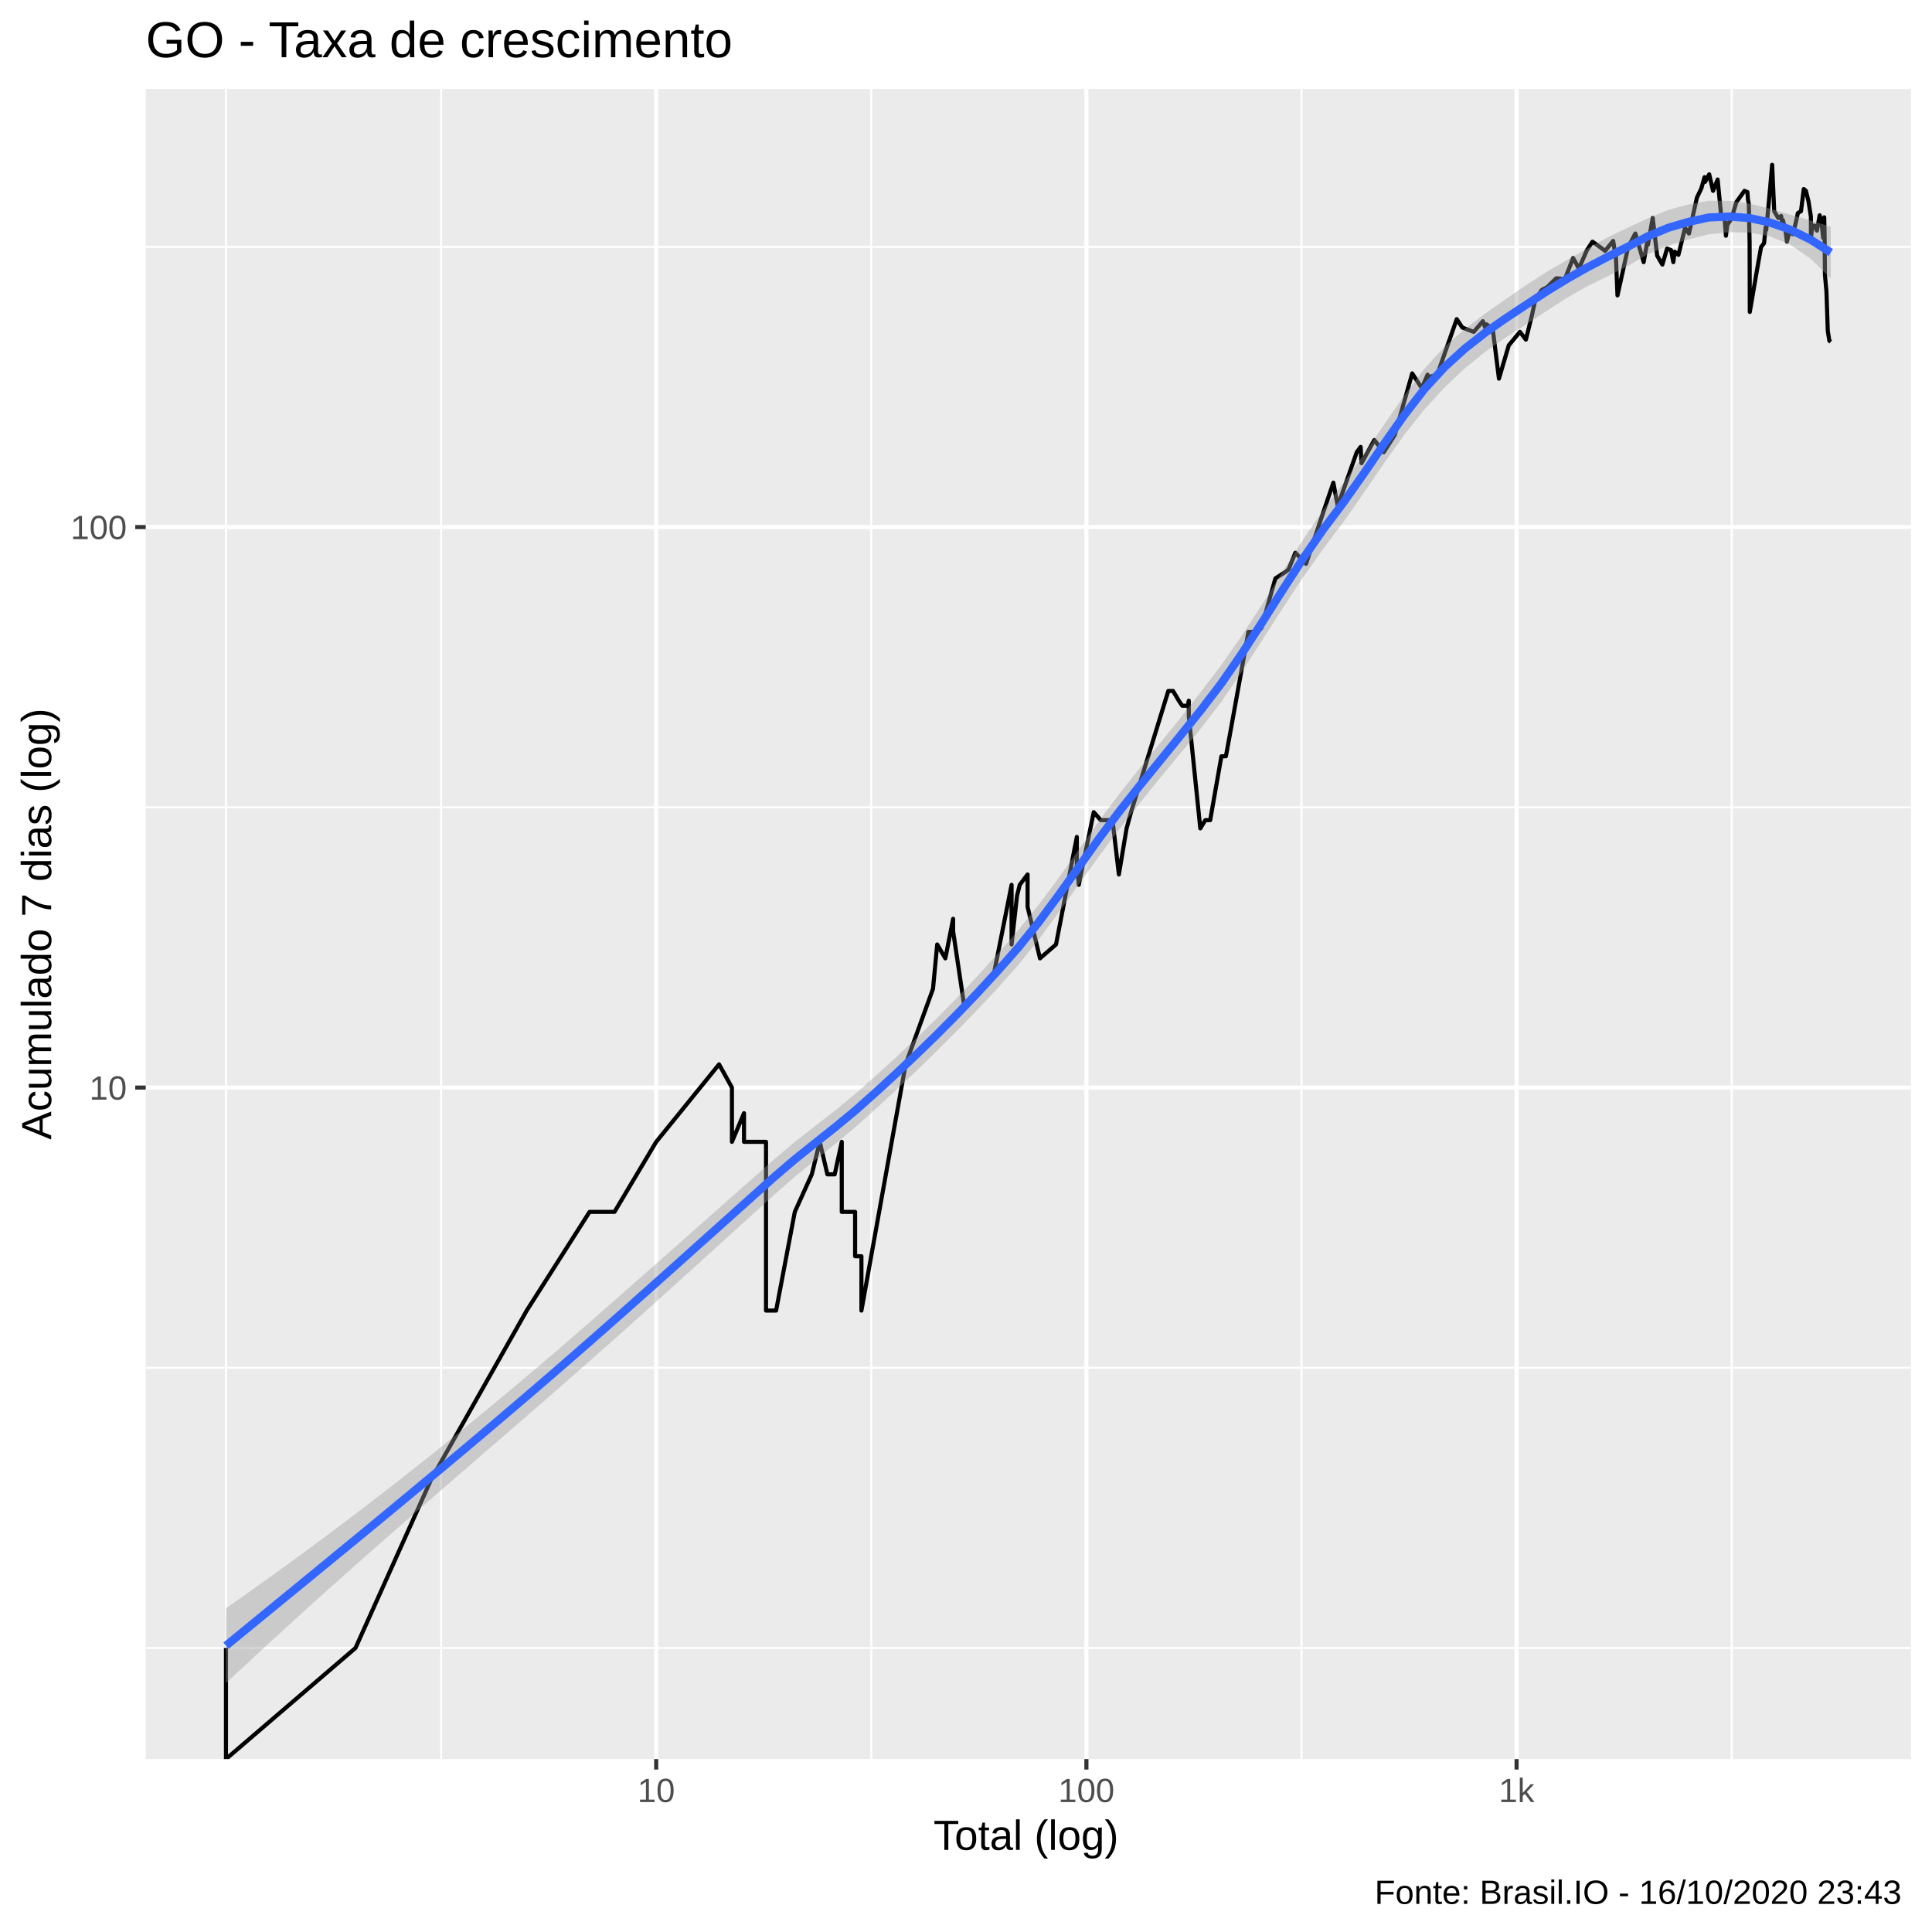
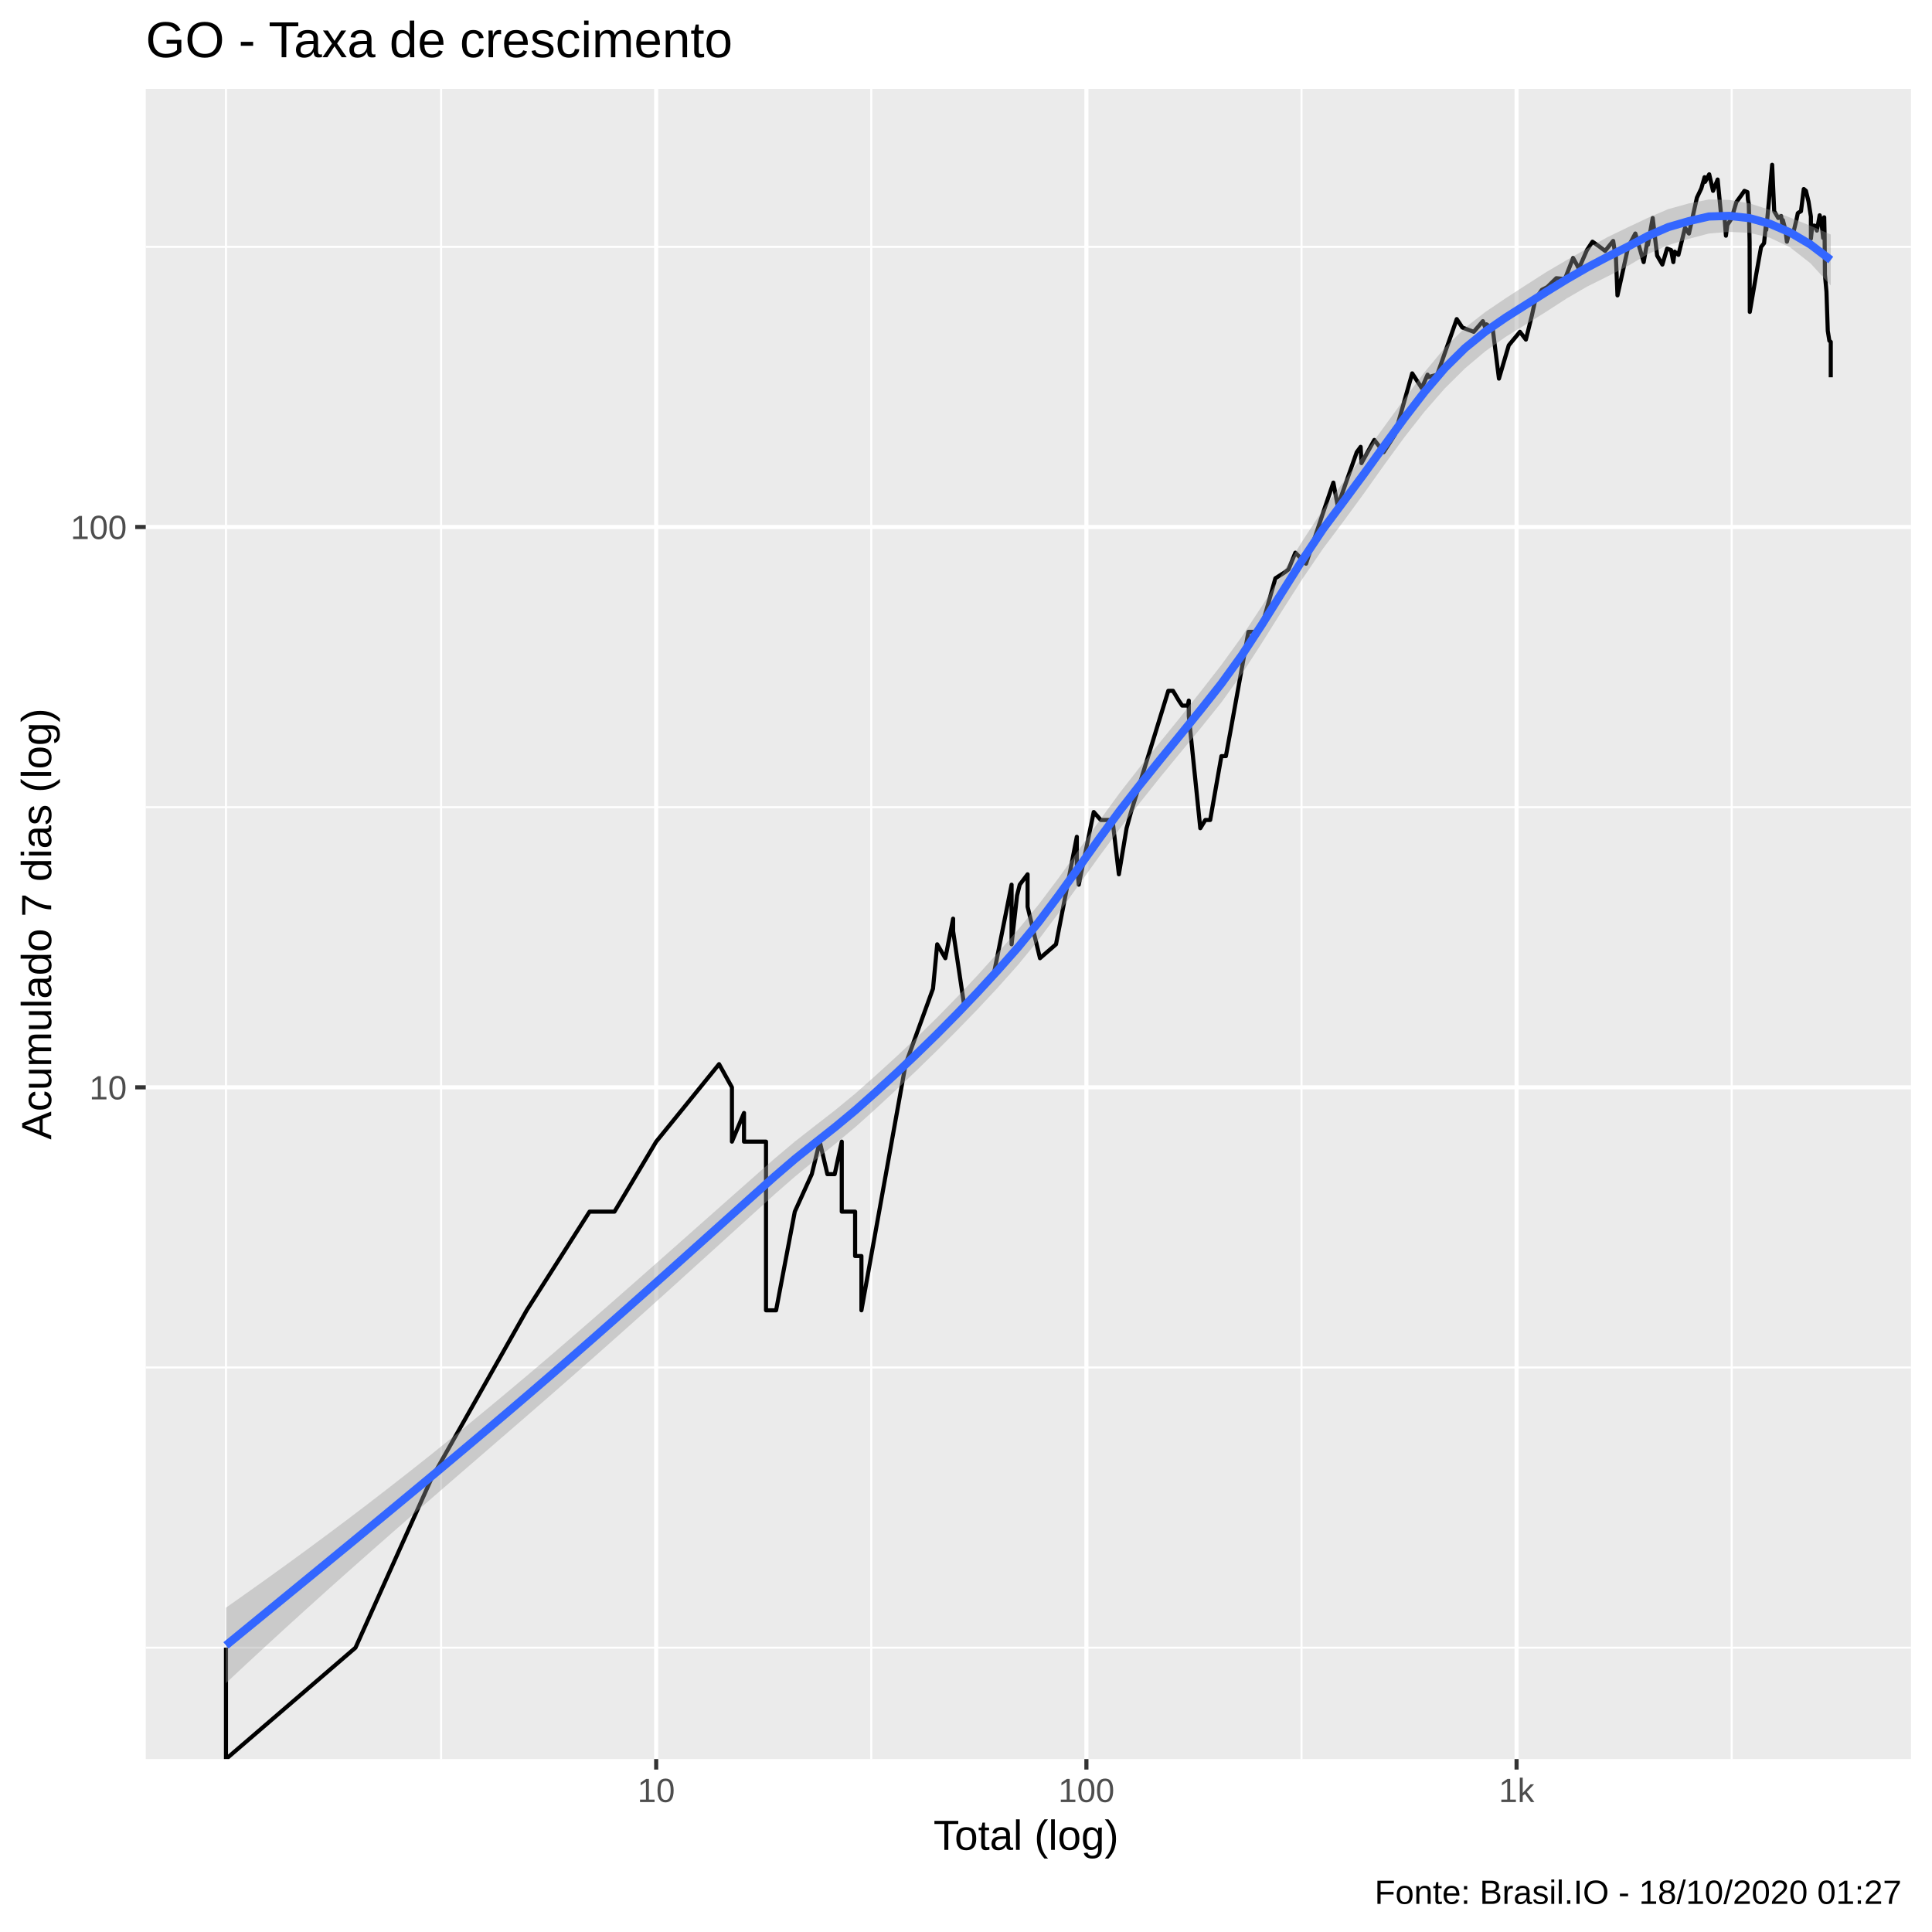
<svg xmlns="http://www.w3.org/2000/svg" viewBox="0 0 504.00 504.00">
  <defs>
    <style type="text/css">
    line, polyline, polygon, path, rect, circle {
      fill: none;
      stroke: #000000;
      stroke-linecap: round;
      stroke-linejoin: round;
      stroke-miterlimit: 10.00;
    }
  </style>
  </defs>
  <rect width="100%" height="100%" style="stroke: none; fill: #FFFFFF;" />
  <rect x="-0" y="0.00" width="504.00" height="504.00" style="stroke-width: 1.07; stroke: #FFFFFF; fill: #FFFFFF;" />
  <defs>
    <clipPath id="cpMzguMDJ8NDk4LjUyfDQ1OC44OHwyMy4xOQ==">
      <rect x="38.02" y="23.19" width="460.50" height="435.69" />
    </clipPath>
  </defs>
  <rect x="38.02" y="23.19" width="460.50" height="435.69" style="stroke-width: 1.07; stroke: none; fill: #EBEBEB;" clip-path="url(#cpMzguMDJ8NDk4LjUyfDQ1OC44OHwyMy4xOQ==)" />
-   <polyline points="38.02,429.91 498.52,429.91 " style="stroke-width: 0.53; stroke: #FFFFFF; stroke-linecap: butt;" clip-path="url(#cpMzguMDJ8NDk4LjUyfDQ1OC44OHwyMy4xOQ==)" />
-   <polyline points="38.02,356.81 498.52,356.81 " style="stroke-width: 0.53; stroke: #FFFFFF; stroke-linecap: butt;" clip-path="url(#cpMzguMDJ8NDk4LjUyfDQ1OC44OHwyMy4xOQ==)" />
-   <polyline points="38.02,210.60 498.52,210.60 " style="stroke-width: 0.53; stroke: #FFFFFF; stroke-linecap: butt;" clip-path="url(#cpMzguMDJ8NDk4LjUyfDQ1OC44OHwyMy4xOQ==)" />
-   <polyline points="38.02,64.40 498.52,64.40 " style="stroke-width: 0.53; stroke: #FFFFFF; stroke-linecap: butt;" clip-path="url(#cpMzguMDJ8NDk4LjUyfDQ1OC44OHwyMy4xOQ==)" />
+   <polyline points="38.02,429.83 498.52,429.83 " style="stroke-width: 0.53; stroke: #FFFFFF; stroke-linecap: butt;" clip-path="url(#cpMzguMDJ8NDk4LjUyfDQ1OC44OHwyMy4xOQ==)" />
+   <polyline points="38.02,356.74 498.52,356.74 " style="stroke-width: 0.53; stroke: #FFFFFF; stroke-linecap: butt;" clip-path="url(#cpMzguMDJ8NDk4LjUyfDQ1OC44OHwyMy4xOQ==)" />
+   <polyline points="38.02,210.57 498.52,210.57 " style="stroke-width: 0.53; stroke: #FFFFFF; stroke-linecap: butt;" clip-path="url(#cpMzguMDJ8NDk4LjUyfDQ1OC44OHwyMy4xOQ==)" />
+   <polyline points="38.02,64.39 498.52,64.39 " style="stroke-width: 0.53; stroke: #FFFFFF; stroke-linecap: butt;" clip-path="url(#cpMzguMDJ8NDk4LjUyfDQ1OC44OHwyMy4xOQ==)" />
  <polyline points="58.95,458.88 58.95,23.19 " style="stroke-width: 0.53; stroke: #FFFFFF; stroke-linecap: butt;" clip-path="url(#cpMzguMDJ8NDk4LjUyfDQ1OC44OHwyMy4xOQ==)" />
  <polyline points="115.07,458.88 115.07,23.19 " style="stroke-width: 0.53; stroke: #FFFFFF; stroke-linecap: butt;" clip-path="url(#cpMzguMDJ8NDk4LjUyfDQ1OC44OHwyMy4xOQ==)" />
  <polyline points="227.29,458.88 227.29,23.19 " style="stroke-width: 0.53; stroke: #FFFFFF; stroke-linecap: butt;" clip-path="url(#cpMzguMDJ8NDk4LjUyfDQ1OC44OHwyMy4xOQ==)" />
  <polyline points="339.52,458.88 339.52,23.19 " style="stroke-width: 0.53; stroke: #FFFFFF; stroke-linecap: butt;" clip-path="url(#cpMzguMDJ8NDk4LjUyfDQ1OC44OHwyMy4xOQ==)" />
  <polyline points="451.74,458.88 451.74,23.19 " style="stroke-width: 0.53; stroke: #FFFFFF; stroke-linecap: butt;" clip-path="url(#cpMzguMDJ8NDk4LjUyfDQ1OC44OHwyMy4xOQ==)" />
-   <polyline points="38.02,283.71 498.52,283.71 " style="stroke-width: 1.07; stroke: #FFFFFF; stroke-linecap: butt;" clip-path="url(#cpMzguMDJ8NDk4LjUyfDQ1OC44OHwyMy4xOQ==)" />
-   <polyline points="38.02,137.50 498.52,137.50 " style="stroke-width: 1.07; stroke: #FFFFFF; stroke-linecap: butt;" clip-path="url(#cpMzguMDJ8NDk4LjUyfDQ1OC44OHwyMy4xOQ==)" />
+   <polyline points="38.02,283.65 498.52,283.65 " style="stroke-width: 1.07; stroke: #FFFFFF; stroke-linecap: butt;" clip-path="url(#cpMzguMDJ8NDk4LjUyfDQ1OC44OHwyMy4xOQ==)" />
+   <polyline points="38.02,137.48 498.52,137.48 " style="stroke-width: 1.07; stroke: #FFFFFF; stroke-linecap: butt;" clip-path="url(#cpMzguMDJ8NDk4LjUyfDQ1OC44OHwyMy4xOQ==)" />
  <polyline points="171.18,458.88 171.18,23.19 " style="stroke-width: 1.07; stroke: #FFFFFF; stroke-linecap: butt;" clip-path="url(#cpMzguMDJ8NDk4LjUyfDQ1OC44OHwyMy4xOQ==)" />
  <polyline points="283.41,458.88 283.41,23.19 " style="stroke-width: 1.07; stroke: #FFFFFF; stroke-linecap: butt;" clip-path="url(#cpMzguMDJ8NDk4LjUyfDQ1OC44OHwyMy4xOQ==)" />
  <polyline points="395.63,458.88 395.63,23.19 " style="stroke-width: 1.07; stroke: #FFFFFF; stroke-linecap: butt;" clip-path="url(#cpMzguMDJ8NDk4LjUyfDQ1OC44OHwyMy4xOQ==)" />
-   <polyline points="58.95,429.91 58.95,429.91 58.95,429.91 58.95,429.91 58.95,429.91 58.95,429.91 58.95,429.91 58.95,458.88 92.74,429.91 92.74,429.91 112.50,385.90 137.40,341.89 137.40,341.89 153.80,316.14 153.80,316.14 160.30,316.14 171.18,297.87 187.58,277.65 190.94,283.71 190.94,283.71 190.94,297.87 194.09,290.40 194.09,297.87 199.83,297.87 199.83,341.89 202.46,341.89 202.46,341.89 207.34,316.14 211.77,306.35 213.85,297.87 215.84,306.35 215.84,306.35 217.75,306.35 219.59,297.87 219.59,316.14 223.07,316.14 223.07,327.72 224.72,327.72 224.72,327.72 224.72,341.89 236.25,277.65 243.39,257.96 244.49,246.38 246.61,250.01 246.61,250.01 248.64,239.69 248.64,242.95 251.53,262.34 259.31,253.86 263.89,230.82 263.89,246.38 265.32,233.64 266.02,230.82 268.07,228.12 268.07,236.59 271.30,250.01 275.48,246.38 280.91,218.33 280.91,223.03 280.91,225.52 281.42,230.82 285.32,211.87 287.16,213.95 290.22,213.95 291.88,228.12 293.89,216.10 293.89,216.10 295.05,211.87 304.77,180.25 306.01,180.25 307.52,182.79 308.40,184.10 309.84,184.10 310.12,182.79 310.12,186.81 313.12,216.10 314.43,213.95 315.70,213.95 318.63,197.29 319.80,197.29 320.94,191.09 325.67,164.85 327.87,164.85 329.03,163.88 332.71,150.88 335.13,149.33 336.13,148.57 337.92,144.19 340.70,147.08 345.15,133.80 347.83,125.92 348.98,132.03 353.93,117.97 354.95,116.59 355.17,120.84 358.52,114.79 360.96,117.97 363.85,113.47 368.40,97.41 370.90,101.24 372.41,97.75 372.41,98.44 374.93,97.75 380.02,83.25 381.48,85.45 384.45,86.57 386.84,83.79 387.54,85.73 387.77,84.61 389.40,85.73 391.03,98.78 393.59,90.09 396.50,86.57 398.06,88.60 399.65,82.17 400.54,78.06 402.23,75.62 403.62,74.90 406.00,72.58 408.23,72.80 410.37,67.32 411.33,69.02 411.86,70.11 413.98,65.25 415.43,63.05 417.12,64.24 418.72,65.45 420.83,62.85 421.23,65.45 421.52,66.48 421.95,77.07 424.74,64.44 426.61,60.92 427.53,64.04 428.78,68.38 429.83,62.46 429.90,63.84 431.14,56.87 432.30,66.69 433.66,69.02 434.89,64.84 435.93,65.25 436.52,68.38 436.86,65.66 437.85,66.48 439.58,59.42 440.60,60.92 442.67,51.57 443.82,49.16 444.67,46.22 444.81,47.44 445.88,45.47 446.88,49.79 448.08,46.83 448.96,55.81 449.89,56.87 450.24,61.50 450.60,58.68 451.69,57.05 452.96,52.73 454.16,51.08 455.06,49.79 455.85,50.11 455.99,52.07 456.21,53.23 456.42,63.25 456.47,81.38 458.13,71.67 459.41,64.44 460.19,63.44 460.61,59.23 460.76,59.98 461.67,50.11 462.30,42.99 462.84,55.11 463.89,56.87 464.64,56.34 464.90,58.13 465.09,57.41 465.76,59.98 466.15,63.05 466.80,60.54 467.73,61.11 468.66,57.23 468.99,55.64 469.18,55.46 469.82,55.11 470.55,49.31 471.11,49.79 471.79,52.56 472.41,56.52 472.41,62.27 472.76,58.87 473.36,58.87 473.97,60.17 474.70,56.16 475.21,58.50 475.61,62.07 475.88,56.69 475.98,61.30 476.07,71.67 476.47,76.10 476.81,86.29 477.22,88.89 477.59,89.19 " style="stroke-width: 1.07; stroke-linecap: butt;" clip-path="url(#cpMzguMDJ8NDk4LjUyfDQ1OC44OHwyMy4xOQ==)" />
-   <polygon points="58.95,419.56 64.25,415.82 69.55,412.04 74.85,408.21 80.15,404.34 85.45,400.41 90.75,396.43 96.05,392.40 101.35,388.31 106.65,384.17 111.95,379.97 117.24,375.71 122.54,371.40 127.84,367.04 133.14,362.62 138.44,358.15 143.74,353.64 149.04,349.08 154.34,344.47 159.64,339.83 164.94,335.17 170.24,330.50 175.54,325.81 180.83,321.12 186.13,316.43 191.43,311.73 196.73,307.05 202.03,302.36 207.33,297.90 212.63,293.76 217.93,289.64 223.23,285.27 228.53,280.56 233.83,275.74 239.13,270.77 244.43,265.61 249.72,260.22 255.02,254.59 260.32,248.73 265.62,242.66 270.92,236.09 276.22,228.95 281.52,221.48 286.82,214.01 292.12,206.91 297.42,200.27 302.72,193.76 308.02,187.17 313.31,180.43 318.61,173.48 323.91,165.86 329.21,157.72 334.51,149.30 339.81,140.96 345.11,133.13 350.41,126.05 355.71,118.61 361.01,110.86 366.31,103.18 371.61,96.15 376.90,90.38 382.20,85.76 387.50,81.76 392.80,78.03 398.10,74.40 403.40,70.96 408.70,67.88 414.00,64.87 419.30,61.96 424.60,59.41 429.90,56.95 435.20,54.76 440.49,53.33 445.79,52.36 451.09,52.40 456.39,53.11 461.69,54.43 466.99,55.97 472.29,57.53 477.59,59.13 477.59,72.62 472.29,67.46 466.99,63.81 461.69,61.64 456.39,60.66 451.09,60.58 445.79,61.11 440.49,62.43 435.20,64.08 429.90,66.31 424.60,69.37 419.30,72.12 414.00,74.72 408.70,77.73 403.40,81.16 398.10,84.66 392.80,88.04 387.50,91.73 382.20,96.02 376.90,101.01 371.61,106.77 366.31,113.47 361.01,120.89 355.71,128.66 350.41,136.25 345.11,143.28 339.81,150.80 334.51,158.83 329.21,167.11 323.91,175.34 318.61,183.08 313.31,189.98 308.02,196.44 302.72,202.85 297.42,209.41 292.12,216.15 286.82,223.19 281.52,230.56 276.22,237.99 270.92,245.18 265.62,251.76 260.32,257.72 255.02,263.39 249.72,268.84 244.43,274.13 239.13,279.27 233.83,284.30 228.53,289.20 223.23,293.95 217.93,298.38 212.63,302.65 207.33,307.00 202.03,311.63 196.73,316.43 191.43,321.24 186.13,326.05 180.83,330.85 175.54,335.65 170.24,340.42 164.94,345.18 159.64,349.90 154.34,354.60 149.04,359.27 143.74,363.90 138.44,368.51 133.14,373.11 127.84,377.69 122.54,382.27 117.24,386.86 111.95,391.46 106.65,396.07 101.35,400.70 96.05,405.37 90.75,410.06 85.45,414.79 80.15,419.56 74.85,424.37 69.55,429.22 64.25,434.13 58.95,439.07 " style="stroke-width: 0.00; stroke: none; fill: #999999; fill-opacity: 0.40;" clip-path="url(#cpMzguMDJ8NDk4LjUyfDQ1OC44OHwyMy4xOQ==)" />
-   <polyline points="58.95,419.56 64.25,415.82 69.55,412.04 74.85,408.21 80.15,404.34 85.45,400.41 90.75,396.43 96.05,392.40 101.35,388.31 106.65,384.17 111.95,379.97 117.24,375.71 122.54,371.40 127.84,367.04 133.14,362.62 138.44,358.15 143.74,353.64 149.04,349.08 154.34,344.47 159.64,339.83 164.94,335.17 170.24,330.50 175.54,325.81 180.83,321.12 186.13,316.43 191.43,311.73 196.73,307.05 202.03,302.36 207.33,297.90 212.63,293.76 217.93,289.64 223.23,285.27 228.53,280.56 233.83,275.74 239.13,270.77 244.43,265.61 249.72,260.22 255.02,254.59 260.32,248.73 265.62,242.66 270.92,236.09 276.22,228.95 281.52,221.48 286.82,214.01 292.12,206.91 297.42,200.27 302.72,193.76 308.02,187.17 313.31,180.43 318.61,173.48 323.91,165.86 329.21,157.72 334.51,149.30 339.81,140.96 345.11,133.13 350.41,126.05 355.71,118.61 361.01,110.86 366.31,103.18 371.61,96.15 376.90,90.38 382.20,85.76 387.50,81.76 392.80,78.03 398.10,74.40 403.40,70.96 408.70,67.88 414.00,64.87 419.30,61.96 424.60,59.41 429.90,56.95 435.20,54.76 440.49,53.33 445.79,52.36 451.09,52.40 456.39,53.11 461.69,54.43 466.99,55.97 472.29,57.53 477.59,59.13 " style="stroke-width: 2.13; stroke: none;" clip-path="url(#cpMzguMDJ8NDk4LjUyfDQ1OC44OHwyMy4xOQ==)" />
-   <polyline points="477.59,72.62 472.29,67.46 466.99,63.81 461.69,61.64 456.39,60.66 451.09,60.58 445.79,61.11 440.49,62.43 435.20,64.08 429.90,66.31 424.60,69.37 419.30,72.12 414.00,74.72 408.70,77.73 403.40,81.16 398.10,84.66 392.80,88.04 387.50,91.73 382.20,96.02 376.90,101.01 371.61,106.77 366.31,113.47 361.01,120.89 355.71,128.66 350.41,136.25 345.11,143.28 339.81,150.80 334.51,158.83 329.21,167.11 323.91,175.34 318.61,183.08 313.31,189.98 308.02,196.44 302.72,202.85 297.42,209.41 292.12,216.15 286.82,223.19 281.52,230.56 276.22,237.99 270.92,245.18 265.62,251.76 260.32,257.72 255.02,263.39 249.72,268.84 244.43,274.13 239.13,279.27 233.83,284.30 228.53,289.20 223.23,293.95 217.93,298.38 212.63,302.65 207.33,307.00 202.03,311.63 196.73,316.43 191.43,321.24 186.13,326.05 180.83,330.85 175.54,335.65 170.24,340.42 164.94,345.18 159.64,349.90 154.34,354.60 149.04,359.27 143.74,363.90 138.44,368.51 133.14,373.11 127.84,377.69 122.54,382.27 117.24,386.86 111.95,391.46 106.65,396.07 101.35,400.70 96.05,405.37 90.75,410.06 85.45,414.79 80.15,419.56 74.85,424.37 69.55,429.22 64.25,434.13 58.95,439.07 " style="stroke-width: 2.13; stroke: none;" clip-path="url(#cpMzguMDJ8NDk4LjUyfDQ1OC44OHwyMy4xOQ==)" />
-   <polyline points="58.95,429.32 64.25,424.97 69.55,420.63 74.85,416.29 80.15,411.95 85.45,407.60 90.75,403.25 96.05,398.89 101.35,394.51 106.65,390.12 111.95,385.71 117.24,381.29 122.54,376.84 127.84,372.36 133.14,367.86 138.44,363.33 143.74,358.77 149.04,354.17 154.34,349.54 159.64,344.87 164.94,340.17 170.24,335.46 175.54,330.73 180.83,325.99 186.13,321.24 191.43,316.49 196.73,311.74 202.03,306.99 207.33,302.45 212.63,298.21 217.93,294.01 223.23,289.61 228.53,284.88 233.83,280.02 239.13,275.02 244.43,269.87 249.72,264.53 255.02,258.99 260.32,253.22 265.62,247.21 270.92,240.63 276.22,233.47 281.52,226.02 286.82,218.60 292.12,211.53 297.42,204.84 302.72,198.31 308.02,191.80 313.31,185.20 318.61,178.28 323.91,170.60 329.21,162.42 334.51,154.06 339.81,145.88 345.11,138.21 350.41,131.15 355.71,123.63 361.01,115.87 366.31,108.32 371.61,101.46 376.90,95.70 382.20,90.89 387.50,86.74 392.80,83.03 398.10,79.53 403.40,76.06 408.70,72.81 414.00,69.80 419.30,67.04 424.60,64.39 429.90,61.63 435.20,59.42 440.49,57.88 445.79,56.73 451.09,56.49 456.39,56.88 461.69,58.04 466.99,59.89 472.29,62.49 477.59,65.88 " style="stroke-width: 2.13; stroke: #3366FF; stroke-linecap: butt;" clip-path="url(#cpMzguMDJ8NDk4LjUyfDQ1OC44OHwyMy4xOQ==)" />
+   <polyline points="58.95,429.83 58.95,429.83 58.95,429.83 58.95,429.83 58.95,429.83 58.95,429.83 58.95,429.83 58.95,458.88 92.74,429.83 92.74,429.83 112.50,385.83 137.40,341.82 137.40,341.82 153.80,316.08 153.80,316.08 160.30,316.08 171.18,297.82 187.58,277.60 190.94,283.65 190.94,283.65 190.94,297.82 194.09,290.34 194.09,297.82 199.83,297.82 199.83,341.82 202.46,341.82 202.46,341.82 207.34,316.08 211.77,306.30 213.85,297.82 215.84,306.30 215.84,306.30 217.75,306.30 219.59,297.82 219.59,316.08 223.07,316.08 223.07,327.66 224.72,327.66 224.72,327.66 224.72,341.82 236.25,277.60 243.39,257.91 244.49,246.34 246.61,249.97 246.61,249.97 248.64,239.65 248.64,242.91 251.53,262.29 259.31,253.82 263.89,230.78 263.89,246.34 265.32,233.60 266.02,230.78 268.07,228.08 268.07,236.55 271.30,249.97 275.48,246.34 280.91,218.29 280.91,222.99 280.91,225.48 281.42,230.78 285.32,211.83 287.16,213.91 290.22,213.91 291.88,228.08 293.89,216.06 293.89,216.06 295.05,211.83 304.77,180.22 306.01,180.22 307.52,182.76 308.40,184.07 309.84,184.07 310.12,182.76 310.12,186.77 313.12,216.06 314.43,213.91 315.70,213.91 318.63,197.25 319.80,197.25 320.94,191.06 325.67,164.83 327.87,164.83 329.03,163.86 332.71,150.86 335.13,149.31 336.13,148.55 337.92,144.17 340.70,147.05 345.15,133.78 347.83,125.90 348.98,132.01 353.93,117.96 354.95,116.57 355.17,120.82 358.52,114.77 360.96,117.96 363.85,113.45 368.40,97.40 370.90,101.23 372.41,97.74 372.41,98.42 374.93,97.74 380.02,83.24 381.48,85.44 384.45,86.56 386.84,83.78 387.54,85.72 387.77,84.60 389.40,85.72 391.03,98.77 393.59,90.08 396.50,86.56 398.06,88.59 399.65,82.17 400.54,78.05 402.23,75.61 403.62,74.90 406.00,72.57 408.23,72.80 410.37,67.31 411.33,69.02 411.86,70.11 413.98,65.24 415.43,63.05 417.12,64.24 418.72,65.45 420.83,62.85 421.23,65.45 421.52,66.48 421.95,77.06 424.74,64.44 426.61,60.92 427.53,64.04 428.78,68.37 429.83,62.46 429.90,63.84 431.14,56.87 432.30,66.69 433.66,69.02 434.89,64.84 435.93,65.24 436.52,68.37 436.86,65.65 437.85,66.48 439.58,59.42 440.60,60.92 442.67,51.57 443.82,49.16 444.67,46.22 444.81,47.44 445.88,45.47 446.88,49.79 448.08,46.83 448.96,55.81 449.89,56.87 450.24,61.49 450.60,58.68 451.69,57.05 452.96,52.73 454.16,51.08 455.06,49.79 455.85,50.11 455.99,52.06 456.21,53.23 456.42,63.24 456.47,81.37 458.13,71.66 459.41,64.44 460.19,63.44 460.61,59.23 460.76,59.98 461.67,50.11 462.30,42.99 462.84,55.11 463.89,56.87 464.64,56.34 464.90,58.13 465.09,57.41 465.76,59.98 466.15,63.05 466.80,60.54 467.73,61.11 468.66,57.23 468.99,55.63 469.18,55.46 469.82,55.11 470.55,49.31 471.11,49.79 471.79,52.56 472.41,56.51 472.41,62.26 472.76,58.86 473.36,58.86 473.97,60.16 474.70,56.16 475.21,58.50 475.61,62.07 475.88,56.69 475.98,61.30 476.07,71.66 476.47,76.09 476.81,86.28 477.22,88.88 477.59,89.18 477.59,98.42 " style="stroke-width: 1.07; stroke-linecap: butt;" clip-path="url(#cpMzguMDJ8NDk4LjUyfDQ1OC44OHwyMy4xOQ==)" />
+   <polygon points="58.95,419.39 64.25,415.65 69.55,411.88 74.85,408.06 80.15,404.19 85.45,400.27 90.75,396.30 96.05,392.27 101.35,388.18 106.65,384.04 111.95,379.85 117.24,375.59 122.54,371.28 127.84,366.92 133.14,362.50 138.44,358.04 143.74,353.53 149.04,348.96 154.34,344.36 159.64,339.72 164.94,335.06 170.24,330.39 175.54,325.71 180.83,321.02 186.13,316.33 191.43,311.63 196.73,306.95 202.03,302.27 207.33,297.81 212.63,293.67 217.93,289.55 223.23,285.18 228.53,280.47 233.83,275.64 239.13,270.66 244.43,265.47 249.72,260.06 255.02,254.41 260.32,248.54 265.62,242.47 270.92,236.00 276.22,228.96 281.52,221.56 286.82,214.07 292.12,206.81 297.42,200.02 302.72,193.49 308.02,186.95 313.31,180.27 318.61,173.46 323.91,166.14 329.21,158.09 334.51,149.60 339.81,141.06 345.11,132.95 350.41,125.76 355.71,118.69 361.01,111.42 366.31,104.12 371.61,97.09 376.90,90.73 382.20,85.50 387.50,81.37 392.80,77.79 398.10,74.35 403.40,70.96 408.70,67.85 414.00,64.84 419.30,61.89 424.60,59.32 429.90,56.82 435.20,54.55 440.49,53.09 445.79,52.03 451.09,52.15 456.39,53.05 461.69,54.74 466.99,56.76 472.29,58.90 477.59,61.17 477.59,74.48 472.29,68.68 466.99,64.53 461.69,62.01 456.39,60.74 451.09,60.49 445.79,60.92 440.49,62.32 435.20,63.95 429.90,66.28 424.60,69.41 419.30,72.14 414.00,74.78 408.70,77.86 403.40,81.29 398.10,84.60 392.80,87.86 387.50,91.61 382.20,96.08 376.90,101.33 371.61,107.39 366.31,114.14 361.01,121.40 355.71,128.86 350.41,136.10 345.11,143.16 339.81,150.94 334.51,159.24 329.21,167.70 323.91,175.88 318.61,183.25 313.31,189.84 308.02,196.23 302.72,202.69 297.42,209.33 292.12,216.17 286.82,223.33 281.52,230.71 276.22,238.09 270.92,245.18 265.62,251.66 260.32,257.61 255.02,263.29 249.72,268.76 244.43,274.06 239.13,279.23 233.83,284.27 228.53,289.18 223.23,293.94 217.93,298.37 212.63,302.63 207.33,306.98 202.03,311.61 196.73,316.41 191.43,321.22 186.13,326.03 180.83,330.83 175.54,335.63 170.24,340.40 164.94,345.16 159.64,349.88 154.34,354.58 149.04,359.24 143.74,363.88 138.44,368.49 133.14,373.08 127.84,377.66 122.54,382.25 117.24,386.83 111.95,391.43 106.65,396.04 101.35,400.68 96.05,405.35 90.75,410.04 85.45,414.77 80.15,419.55 74.85,424.36 69.55,429.22 64.25,434.12 58.95,439.07 " style="stroke-width: 0.00; stroke: none; fill: #999999; fill-opacity: 0.40;" clip-path="url(#cpMzguMDJ8NDk4LjUyfDQ1OC44OHwyMy4xOQ==)" />
+   <polyline points="58.95,419.39 64.25,415.65 69.55,411.88 74.85,408.06 80.15,404.19 85.45,400.27 90.75,396.30 96.05,392.27 101.35,388.18 106.65,384.04 111.95,379.85 117.24,375.59 122.54,371.28 127.84,366.92 133.14,362.50 138.44,358.04 143.74,353.53 149.04,348.96 154.34,344.36 159.64,339.72 164.94,335.06 170.24,330.39 175.54,325.71 180.83,321.02 186.13,316.33 191.43,311.63 196.73,306.95 202.03,302.27 207.33,297.81 212.63,293.67 217.93,289.55 223.23,285.18 228.53,280.47 233.83,275.64 239.13,270.66 244.43,265.47 249.72,260.06 255.02,254.41 260.32,248.54 265.62,242.47 270.92,236.00 276.22,228.96 281.52,221.56 286.82,214.07 292.12,206.81 297.42,200.02 302.72,193.49 308.02,186.95 313.31,180.27 318.61,173.46 323.91,166.14 329.21,158.09 334.51,149.60 339.81,141.06 345.11,132.95 350.41,125.76 355.71,118.69 361.01,111.42 366.31,104.12 371.61,97.09 376.90,90.73 382.20,85.50 387.50,81.37 392.80,77.79 398.10,74.35 403.40,70.96 408.70,67.85 414.00,64.84 419.30,61.89 424.60,59.32 429.90,56.82 435.20,54.55 440.49,53.09 445.79,52.03 451.09,52.15 456.39,53.05 461.69,54.74 466.99,56.76 472.29,58.90 477.59,61.17 " style="stroke-width: 2.13; stroke: none;" clip-path="url(#cpMzguMDJ8NDk4LjUyfDQ1OC44OHwyMy4xOQ==)" />
+   <polyline points="477.59,74.48 472.29,68.68 466.99,64.53 461.69,62.01 456.39,60.74 451.09,60.49 445.79,60.92 440.49,62.32 435.20,63.95 429.90,66.28 424.60,69.41 419.30,72.14 414.00,74.78 408.70,77.86 403.40,81.29 398.10,84.60 392.80,87.86 387.50,91.61 382.20,96.08 376.90,101.33 371.61,107.39 366.31,114.14 361.01,121.40 355.71,128.86 350.41,136.10 345.11,143.16 339.81,150.94 334.51,159.24 329.21,167.70 323.91,175.88 318.61,183.25 313.31,189.84 308.02,196.23 302.72,202.69 297.42,209.33 292.12,216.17 286.82,223.33 281.52,230.71 276.22,238.09 270.92,245.18 265.62,251.66 260.32,257.61 255.02,263.29 249.72,268.76 244.43,274.06 239.13,279.23 233.83,284.27 228.53,289.18 223.23,293.94 217.93,298.37 212.63,302.63 207.33,306.98 202.03,311.61 196.73,316.41 191.43,321.22 186.13,326.03 180.83,330.83 175.54,335.63 170.24,340.40 164.94,345.16 159.64,349.88 154.34,354.58 149.04,359.24 143.74,363.88 138.44,368.49 133.14,373.08 127.84,377.66 122.54,382.25 117.24,386.83 111.95,391.43 106.65,396.04 101.35,400.68 96.05,405.35 90.75,410.04 85.45,414.77 80.15,419.55 74.85,424.36 69.55,429.22 64.25,434.12 58.95,439.07 " style="stroke-width: 2.13; stroke: none;" clip-path="url(#cpMzguMDJ8NDk4LjUyfDQ1OC44OHwyMy4xOQ==)" />
+   <polyline points="58.95,429.23 64.25,424.89 69.55,420.55 74.85,416.21 80.15,411.87 85.45,407.52 90.75,403.17 96.05,398.81 101.35,394.43 106.65,390.04 111.95,385.64 117.24,381.21 122.54,376.76 127.84,372.29 133.14,367.79 138.44,363.26 143.74,358.70 149.04,354.10 154.34,349.47 159.64,344.80 164.94,340.11 170.24,335.40 175.54,330.67 180.83,325.93 186.13,321.18 191.43,316.43 196.73,311.68 202.03,306.94 207.33,302.39 212.63,298.15 217.93,293.96 223.23,289.56 228.53,284.83 233.83,279.96 239.13,274.94 244.43,269.76 249.72,264.41 255.02,258.85 260.32,253.08 265.62,247.07 270.92,240.59 276.22,233.52 281.52,226.14 286.82,218.70 292.12,211.49 297.42,204.68 302.72,198.09 308.02,191.59 313.31,185.05 318.61,178.35 323.91,171.01 329.21,162.90 334.51,154.42 339.81,146.00 345.11,138.05 350.41,130.93 355.71,123.77 361.01,116.41 366.31,109.13 371.61,102.24 376.90,96.03 382.20,90.79 387.50,86.49 392.80,82.83 398.10,79.47 403.40,76.12 408.70,72.86 414.00,69.81 419.30,67.02 424.60,64.37 429.90,61.55 435.20,59.25 440.49,57.71 445.79,56.48 451.09,56.32 456.39,56.90 461.69,58.37 466.99,60.65 472.29,63.79 477.59,67.82 " style="stroke-width: 2.13; stroke: #3366FF; stroke-linecap: butt;" clip-path="url(#cpMzguMDJ8NDk4LjUyfDQ1OC44OHwyMy4xOQ==)" />
  <defs>
    <clipPath id="cpMC4wMHw1MDQuMDB8NTA0LjAwfDAuMDA=">
      <rect x="0.00" y="0.00" width="504.00" height="504.00" />
    </clipPath>
  </defs>
  <g clip-path="url(#cpMC4wMHw1MDQuMDB8NTA0LjAwfDAuMDA=)">
-     <text x="23.30" y="286.86" style="font-size: 8.80px; fill: #4D4D4D; font-family: Arial;" textLength="9.79px" lengthAdjust="spacingAndGlyphs">10</text>
+     <text x="23.30" y="286.80" style="font-size: 8.80px; fill: #4D4D4D; font-family: Arial;" textLength="9.79px" lengthAdjust="spacingAndGlyphs">10</text>
  </g>
  <g clip-path="url(#cpMC4wMHw1MDQuMDB8NTA0LjAwfDAuMDA=)">
-     <text x="18.41" y="140.65" style="font-size: 8.80px; fill: #4D4D4D; font-family: Arial;" textLength="14.68px" lengthAdjust="spacingAndGlyphs">100</text>
+     <text x="18.41" y="140.63" style="font-size: 8.80px; fill: #4D4D4D; font-family: Arial;" textLength="14.68px" lengthAdjust="spacingAndGlyphs">100</text>
  </g>
-   <polyline points="35.28,283.71 38.02,283.71 " style="stroke-width: 1.07; stroke: #333333; stroke-linecap: butt;" clip-path="url(#cpMC4wMHw1MDQuMDB8NTA0LjAwfDAuMDA=)" />
-   <polyline points="35.28,137.50 38.02,137.50 " style="stroke-width: 1.07; stroke: #333333; stroke-linecap: butt;" clip-path="url(#cpMC4wMHw1MDQuMDB8NTA0LjAwfDAuMDA=)" />
+   <polyline points="35.28,283.65 38.02,283.65 " style="stroke-width: 1.07; stroke: #333333; stroke-linecap: butt;" clip-path="url(#cpMC4wMHw1MDQuMDB8NTA0LjAwfDAuMDA=)" />
+   <polyline points="35.28,137.48 38.02,137.48 " style="stroke-width: 1.07; stroke: #333333; stroke-linecap: butt;" clip-path="url(#cpMC4wMHw1MDQuMDB8NTA0LjAwfDAuMDA=)" />
  <polyline points="171.18,461.62 171.18,458.88 " style="stroke-width: 1.07; stroke: #333333; stroke-linecap: butt;" clip-path="url(#cpMC4wMHw1MDQuMDB8NTA0LjAwfDAuMDA=)" />
  <polyline points="283.41,461.62 283.41,458.88 " style="stroke-width: 1.07; stroke: #333333; stroke-linecap: butt;" clip-path="url(#cpMC4wMHw1MDQuMDB8NTA0LjAwfDAuMDA=)" />
  <polyline points="395.63,461.62 395.63,458.88 " style="stroke-width: 1.07; stroke: #333333; stroke-linecap: butt;" clip-path="url(#cpMC4wMHw1MDQuMDB8NTA0LjAwfDAuMDA=)" />
  <g clip-path="url(#cpMC4wMHw1MDQuMDB8NTA0LjAwfDAuMDA=)">
    <text x="166.29" y="470.11" style="font-size: 8.80px; fill: #4D4D4D; font-family: Arial;" textLength="9.79px" lengthAdjust="spacingAndGlyphs">10</text>
  </g>
  <g clip-path="url(#cpMC4wMHw1MDQuMDB8NTA0LjAwfDAuMDA=)">
    <text x="276.06" y="470.11" style="font-size: 8.80px; fill: #4D4D4D; font-family: Arial;" textLength="14.68px" lengthAdjust="spacingAndGlyphs">100</text>
  </g>
  <g clip-path="url(#cpMC4wMHw1MDQuMDB8NTA0LjAwfDAuMDA=)">
    <text x="390.98" y="470.11" style="font-size: 8.80px; fill: #4D4D4D; font-family: Arial;" textLength="9.29px" lengthAdjust="spacingAndGlyphs">1k</text>
  </g>
  <g clip-path="url(#cpMC4wMHw1MDQuMDB8NTA0LjAwfDAuMDA=)">
    <text x="243.51" y="482.57" style="font-size: 11.00px; font-family: Arial;" textLength="49.52px" lengthAdjust="spacingAndGlyphs">Total (log)</text>
  </g>
  <g clip-path="url(#cpMC4wMHw1MDQuMDB8NTA0LjAwfDAuMDA=)">
    <text transform="translate(13.35,297.28) rotate(-90)" style="font-size: 11.00px; font-family: Arial;" textLength="112.50px" lengthAdjust="spacingAndGlyphs">Acumulado 7 dias (log)</text>
  </g>
  <g clip-path="url(#cpMC4wMHw1MDQuMDB8NTA0LjAwfDAuMDA=)">
    <text x="38.02" y="14.93" style="font-size: 13.20px; font-family: Arial;" textLength="154.78px" lengthAdjust="spacingAndGlyphs">GO - Taxa de crescimento</text>
  </g>
  <g clip-path="url(#cpMC4wMHw1MDQuMDB8NTA0LjAwfDAuMDA=)">
-     <text x="358.61" y="496.67" style="font-size: 8.80px; font-family: Arial;" textLength="139.91px" lengthAdjust="spacingAndGlyphs">Fonte: Brasil.IO -  16/10/2020 23:43</text>
+     <text x="358.61" y="496.67" style="font-size: 8.80px; font-family: Arial;" textLength="139.91px" lengthAdjust="spacingAndGlyphs">Fonte: Brasil.IO -  18/10/2020 01:27</text>
  </g>
</svg>
